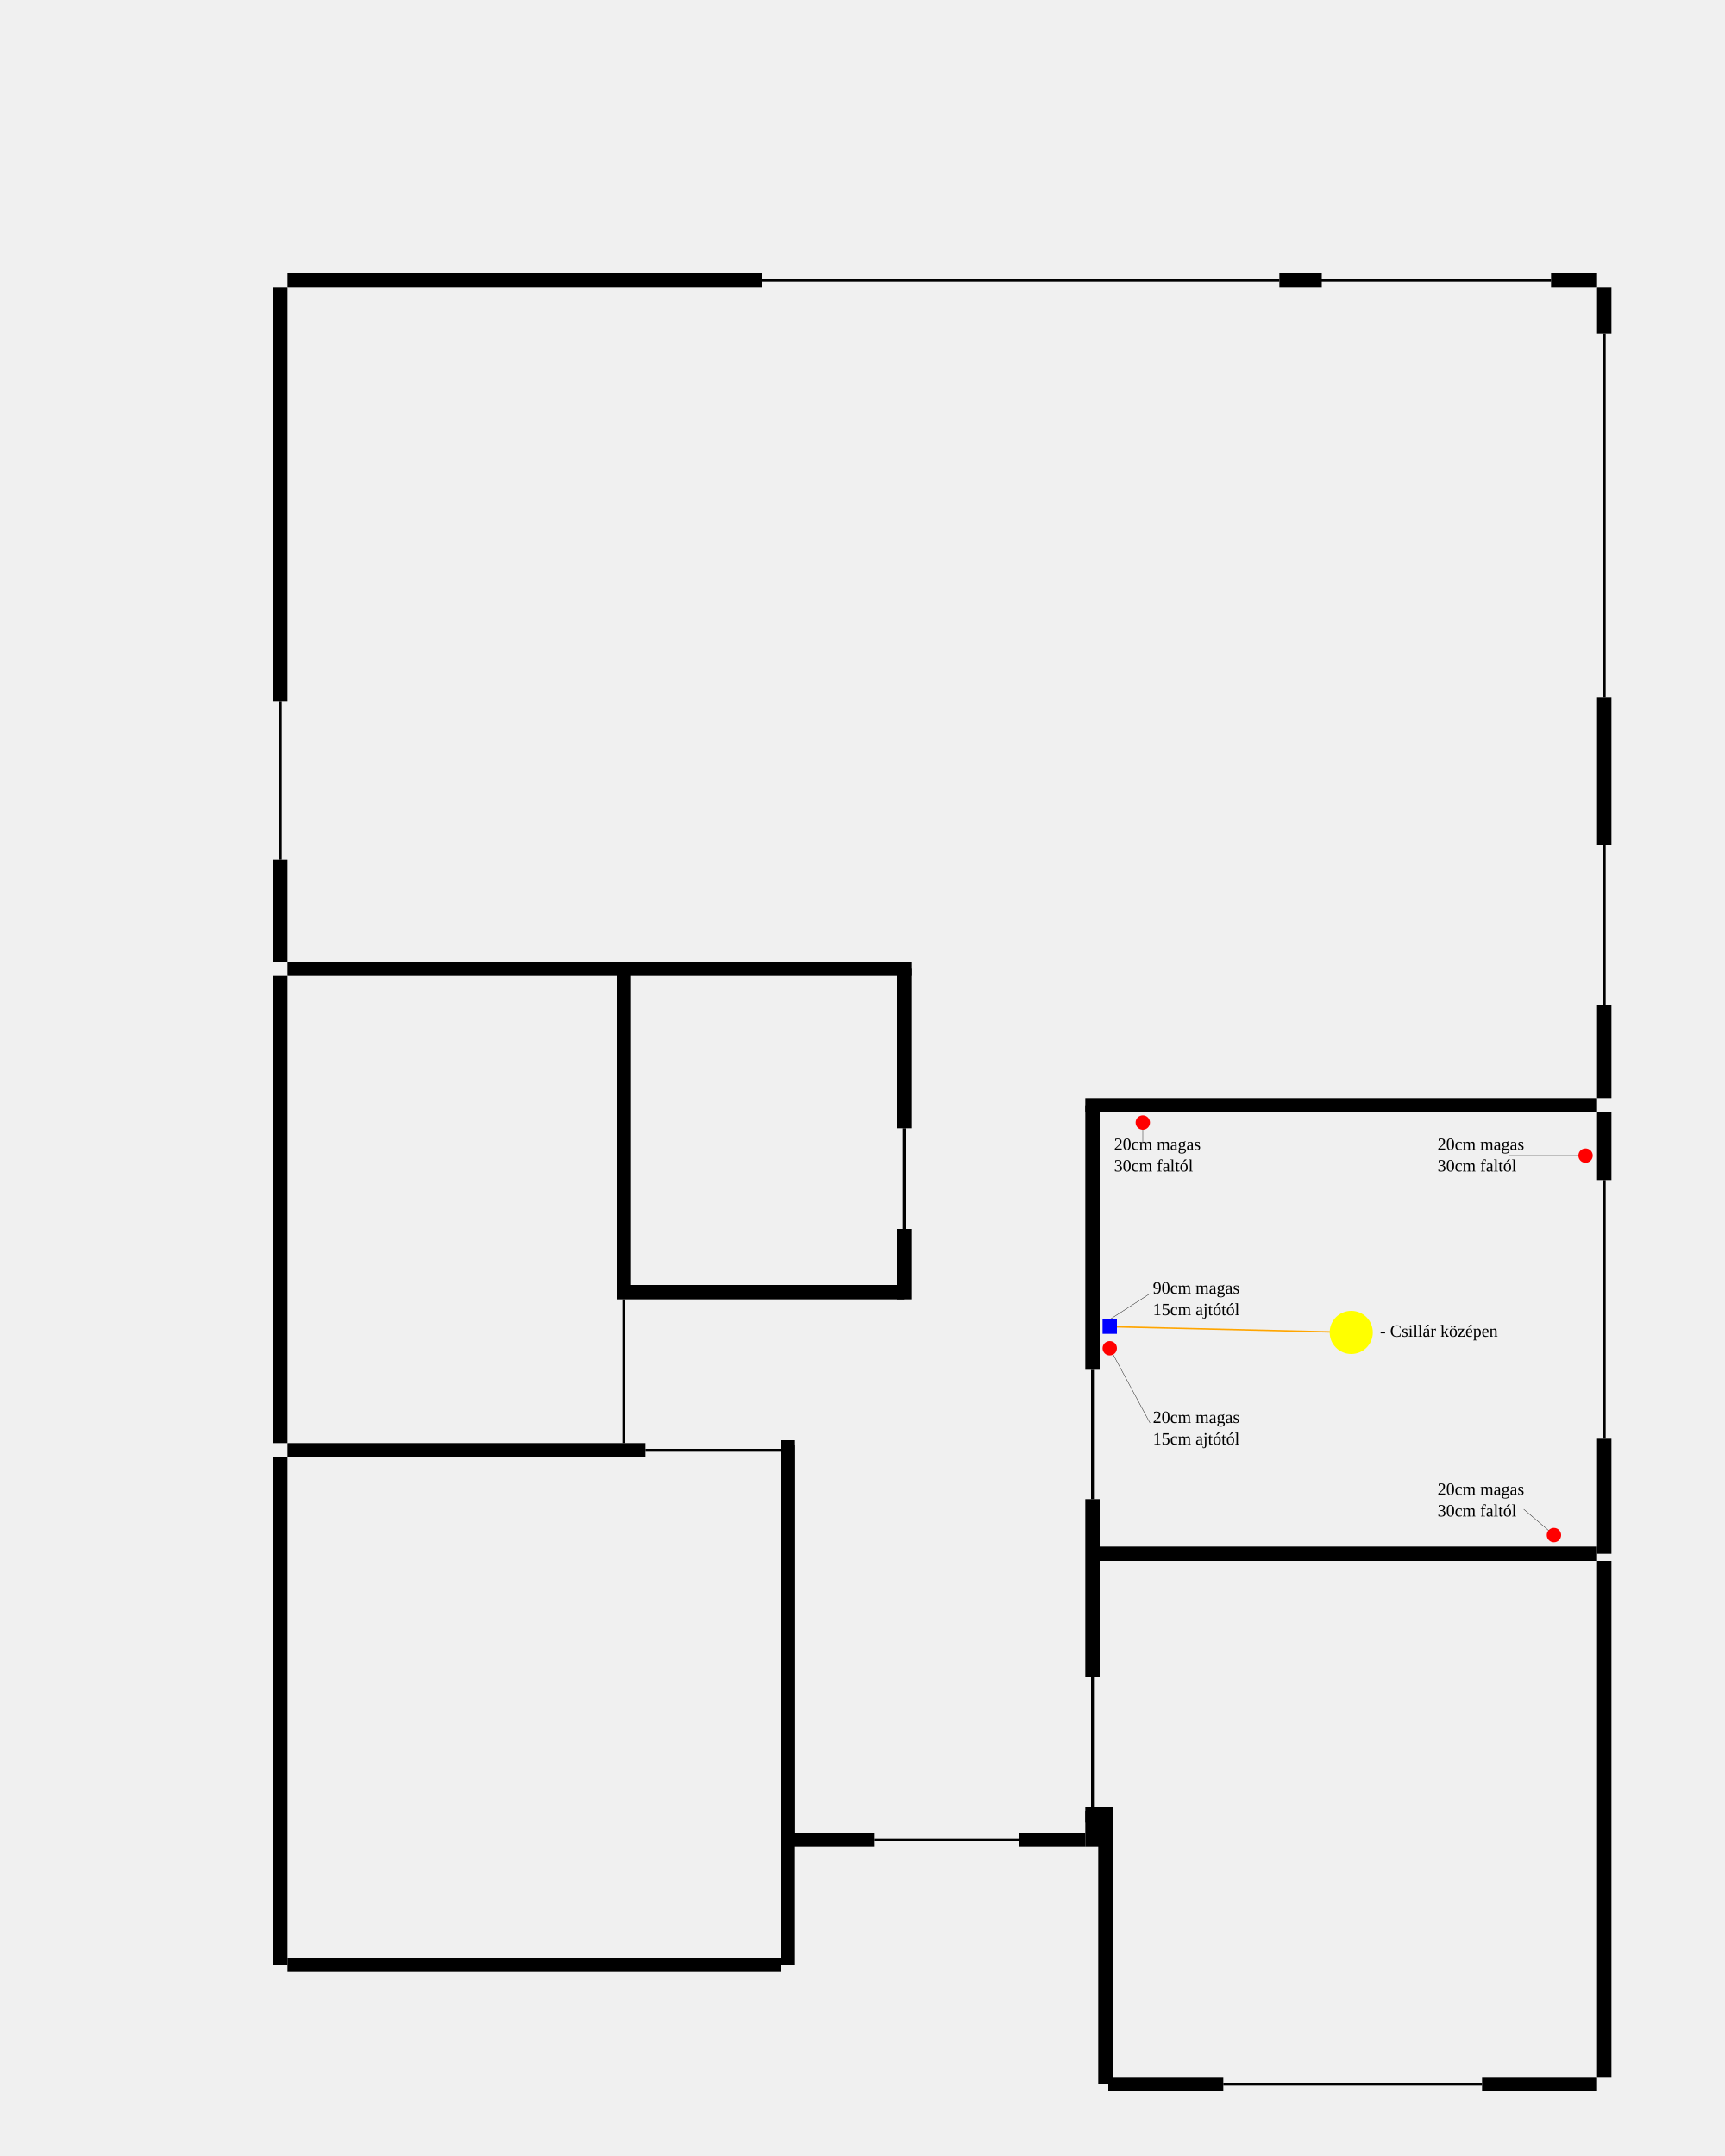
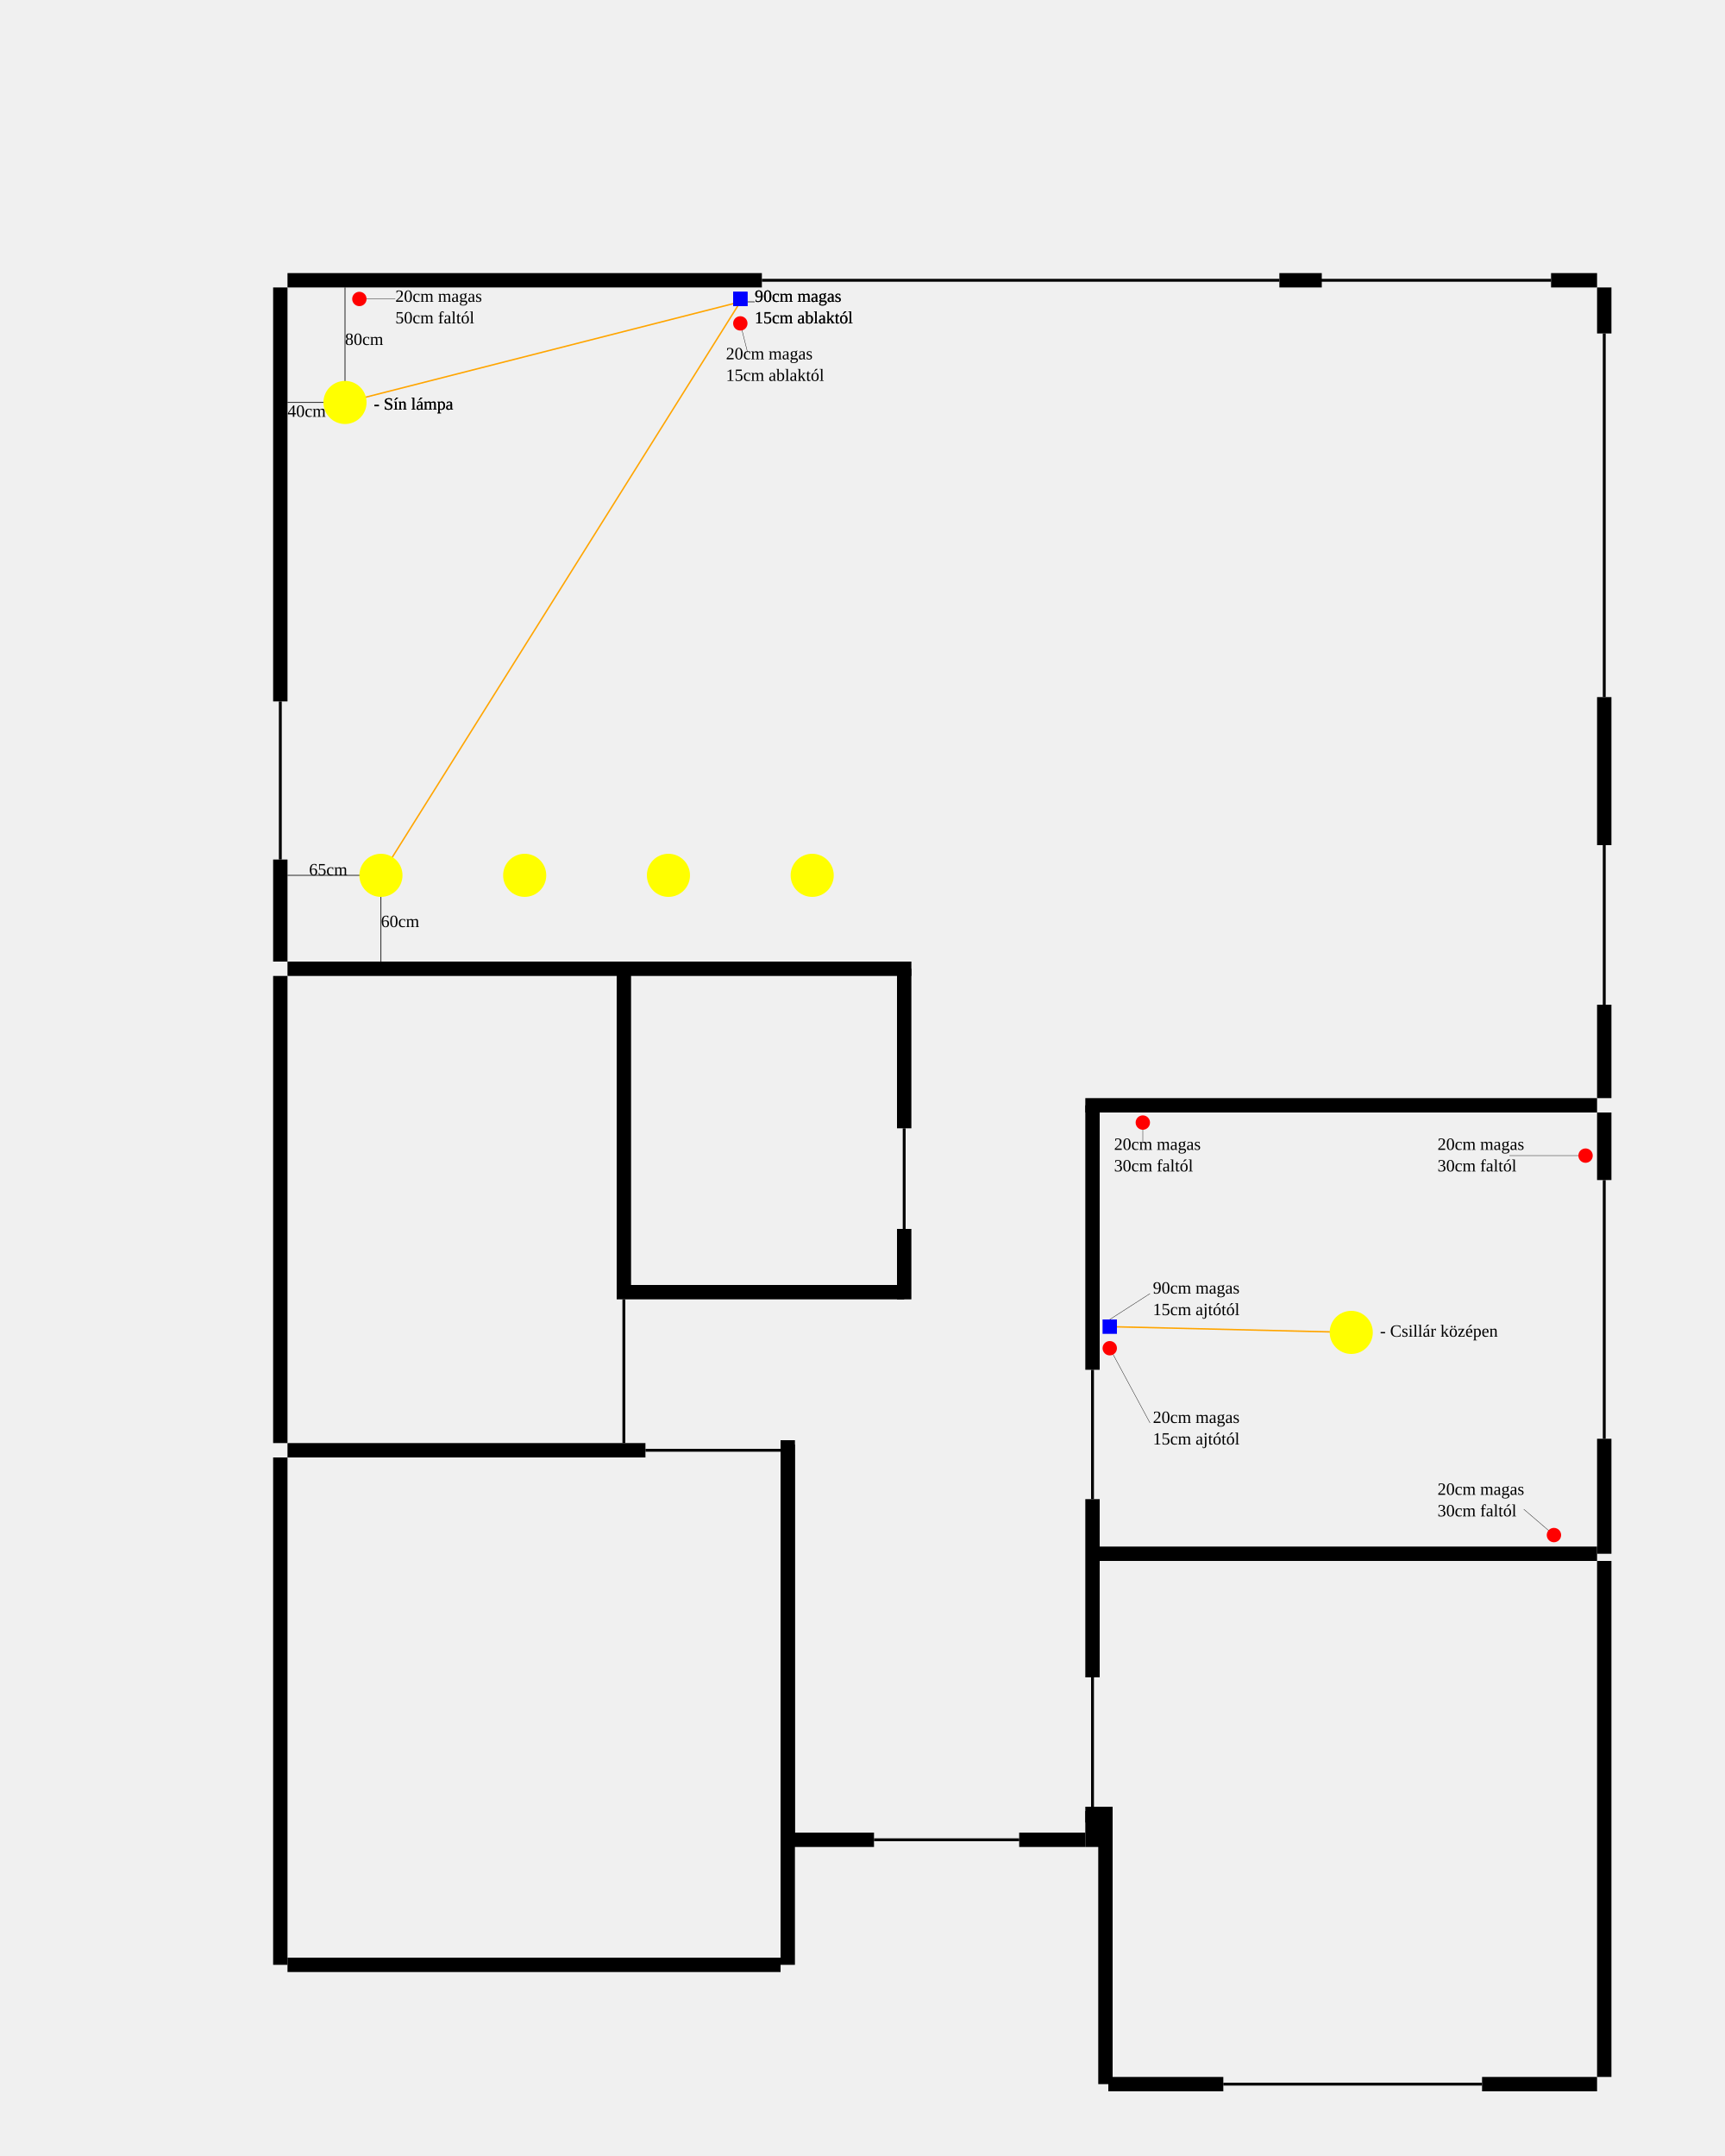
<svg xmlns="http://www.w3.org/2000/svg" viewBox="0 0 1200 1500">
  <style>
	
- 		text.konnektor {
- 			//fill: white !important;
+ 		g.konnektor {
+ 			//visibility: hidden
		}
- 		circle.konnektor {
- 			//fill: white !important;
- 		}
- 		line.konnektor {
- 			//stroke: white !important;
+ 		g.kapcsolo {
+ 			//visibility: hidden;
		}
	
	</style>
  <line x1="200" y1="195" x2="530" y2="195" stroke-width="10" stroke="black" />
  <line x1="530" y1="195" x2="890" y2="195" stroke-width="2" stroke="black" />
  <line x1="890" y1="195" x2="919.5" y2="195" stroke-width="10" stroke="black" />
  <line x1="919" y1="195" x2="1079" y2="195" stroke-width="2" stroke="black" />
  <line x1="1079" y1="195" x2="1111" y2="195" stroke-width="10" stroke="black" />
  <line x1="1116" y1="200" x2="1116" y2="232" stroke-width="10" stroke="black" />
  <line x1="1116" y1="232" x2="1116" y2="485" stroke-width="2" stroke="black" />
  <line x1="1116" y1="485" x2="1116" y2="588" stroke-width="10" stroke="black" />
  <line x1="1116" y1="588" x2="1116" y2="699" stroke-width="2" stroke="black" />
  <line x1="1116" y1="699" x2="1116" y2="764" stroke-width="10" stroke="black" />
  <line x1="195" y1="200" x2="195" y2="488" stroke-width="10" stroke="black" />
  <line x1="195" y1="488" x2="195" y2="598" stroke-width="2" stroke="black" />
  <line x1="195" y1="598" x2="195" y2="669" stroke-width="10" stroke="black" />
  <line x1="1111" y1="769" x2="755" y2="769" stroke-width="10" stroke="black" />
  <line x1="200" y1="674" x2="634" y2="674" stroke-width="10" stroke="black" />
+   <g class="konnektor">
+     <line x1="515" y1="225" x2="520" y2="245" stroke-width="0.25" stroke="black" />
+     <circle cx="515" cy="225" r="5" fill="red" />
+     <text x="505" y="250" fill="black" font-size="12">20cm magas</text>
+     <text x="505" y="265" fill="black" font-size="12">15cm ablaktól</text>
+     <line x1="250" y1="208" x2="275" y2="208" stroke-width="0.25" stroke="black" />
+     <circle cx="250" cy="208" r="5" fill="red" />
+     <text x="275" y="210" fill="black" font-size="12">20cm magas</text>
+     <text x="275" y="225" fill="black" font-size="12">50cm faltól</text>
+   </g>
+   <g class="kapcsolo">
+     <line x1="515" y1="210" x2="240" y2="280" stroke-width="1" stroke="orange" />
+     <line x1="525" y1="210" x2="520" y2="210" stroke-width="0.25" stroke="black" />
+     <line x1="515" y1="203" x2="515" y2="213" stroke-width="10" stroke="blue" />
+     <text x="525" y="210" fill="black" font-size="12">90cm magas</text>
+     <text x="525" y="225" fill="black" font-size="12">15cm ablaktól</text>
+     <line x1="240" y1="200" x2="240" y2="280" stroke-width="0.5" stroke="black" />
+     <text x="240" y="240" fill="black" font-size="12">80cm</text>
+     <line x1="200" y1="280" x2="240" y2="280" stroke-width="0.5" stroke="black" />
+     <text x="200" y="290" fill="black" font-size="12">40cm</text>
+     <circle cx="240" cy="280" r="15" fill="yellow" />
+     <text x="260" y="285" fill="black" font-size="12">- Sín lámpa</text>
+   </g>
+   <g class="kapcsolo">
+     <line x1="265" y1="609" x2="515" y2="210" stroke-width="1" stroke="orange" />
+     <line x1="525" y1="210" x2="520" y2="210" stroke-width="0.25" stroke="black" />
+     <line x1="515" y1="203" x2="515" y2="213" stroke-width="10" stroke="blue" />
+     <text x="525" y="210" fill="black" font-size="12">90cm magas</text>
+     <text x="525" y="225" fill="black" font-size="12">15cm ablaktól</text>
+     <line x1="265" y1="609" x2="265" y2="669" stroke-width="0.5" stroke="black" />
+     <text x="265" y="645" fill="black" font-size="12">60cm</text>
+     <line x1="200" y1="609" x2="265" y2="609" stroke-width="0.5" stroke="black" />
+     <text x="215" y="609" fill="black" font-size="12">65cm</text>
+     <circle cx="265" cy="609" r="15" fill="yellow" />
+     <text x="260" y="285" fill="black" font-size="12">- Sín lámpa</text>
+     <circle cx="365" cy="609" r="15" fill="yellow" />
+     <circle cx="465" cy="609" r="15" fill="yellow" />
+     <circle cx="565" cy="609" r="15" fill="yellow" />
+   </g>
  <line x1="760" y1="769" x2="760" y2="953" stroke-width="10" stroke="black" />
  <line x1="760" y1="953" x2="760" y2="1043" stroke-width="2" stroke="black" />
  <line x1="760" y1="1043" x2="760" y2="1167" stroke-width="10" stroke="black" />
  <line x1="760" y1="1167" x2="760" y2="1257" stroke-width="2" stroke="black" />
  <line x1="760" y1="1257" x2="760" y2="1268" stroke-width="10" stroke="black" />
  <line x1="629" y1="674" x2="629" y2="785" stroke-width="10" stroke="black" />
  <line x1="629" y1="785" x2="629" y2="855" stroke-width="2" stroke="black" />
  <line x1="629" y1="855" x2="629" y2="904" stroke-width="10" stroke="black" />
  <line x1="629" y1="899" x2="429" y2="899" stroke-width="10" stroke="black" />
  <line x1="434" y1="904" x2="434" y2="1004" stroke-width="2" stroke="black" />
  <line x1="548" y1="1005" x2="548" y2="1276" stroke-width="10" stroke="black" />
  <line x1="548" y1="1280" x2="608" y2="1280" stroke-width="10" stroke="black" />
  <line x1="608" y1="1280" x2="709" y2="1280" stroke-width="2" stroke="black" />
  <line x1="709" y1="1280" x2="755" y2="1280" stroke-width="10" stroke="black" />
  <line x1="760" y1="1285" x2="760" y2="1260" stroke-width="10" stroke="black" />
  <line x1="434" y1="899" x2="434" y2="674" stroke-width="10" stroke="black" />
  <line x1="195" y1="679" x2="195" y2="1004" stroke-width="10" stroke="black" />
  <line x1="200" y1="1009" x2="449" y2="1009" stroke-width="10" stroke="black" />
  <line x1="449" y1="1009" x2="543" y2="1009" stroke-width="2" stroke="black" />
  <line x1="195" y1="1014" x2="195" y2="1367" stroke-width="10" stroke="black" />
  <line x1="200" y1="1367" x2="543" y2="1367" stroke-width="10" stroke="black" />
  <line x1="548" y1="1367" x2="548" y2="1002" stroke-width="10" stroke="black" />
  <line x1="1116" y1="1086" x2="1116" y2="1445" stroke-width="10" stroke="black" />
  <line x1="1111" y1="1450" x2="1031" y2="1450" stroke-width="10" stroke="black" />
  <line x1="1031" y1="1450" x2="851" y2="1450" stroke-width="2" stroke="black" />
  <line x1="851" y1="1450" x2="771" y2="1450" stroke-width="10" stroke="black" />
  <line x1="769" y1="1450" x2="769" y2="1257" stroke-width="10" stroke="black" />
  <line x1="1116" y1="774" x2="1116" y2="821" stroke-width="10" stroke="black" />
  <line x1="1116" y1="821" x2="1116" y2="1001" stroke-width="2" stroke="black" />
  <line x1="1116" y1="1001" x2="1116" y2="1081" stroke-width="10" stroke="black" />
  <line x1="1111" y1="1081" x2="765" y2="1081" stroke-width="10" stroke="black" />
-   <line class="konnektor" x1="772" y1="938" x2="800" y2="990" stroke-width="0.25" stroke="black" />
-   <circle class="konnektor" cx="772" cy="938" r="5" fill="red" />
-   <text class="konnektor" x="802" y="990" fill="black" font-size="12">20cm magas</text>
-   <text class="konnektor" x="802" y="1005" fill="black" font-size="12">15cm ajtótól</text>
-   <line class="konnektor" x1="795" y1="781" x2="795" y2="795" stroke-width="0.25" stroke="black" />
-   <circle class="konnektor" cx="795" cy="781" r="5" fill="red" />
-   <text class="konnektor" x="775" y="800" fill="black" font-size="12">20cm magas</text>
-   <text class="konnektor" x="775" y="815" fill="black" font-size="12">30cm faltól</text>
-   <line class="konnektor" x1="1050" y1="804" x2="1103" y2="804" stroke-width="0.25" stroke="black" />
-   <circle class="konnektor" cx="1103" cy="804" r="5" fill="red" />
-   <text class="konnektor" x="1000" y="800" fill="black" font-size="12">20cm magas</text>
-   <text class="konnektor" x="1000" y="815" fill="black" font-size="12">30cm faltól</text>
-   <line class="konnektor" x1="1060" y1="1050" x2="1081" y2="1068" stroke-width="0.25" stroke="black" />
-   <circle class="konnektor" cx="1081" cy="1068" r="5" fill="red" />
-   <text class="konnektor" x="1000" y="1040" fill="black" font-size="12">20cm magas</text>
-   <text class="konnektor" x="1000" y="1055" fill="black" font-size="12">30cm faltól</text>
-   <line x1="772" y1="923" x2="940" y2="927" stroke-width="1" stroke="orange" />
-   <line x1="772" y1="918" x2="800" y2="900" stroke-width="0.25" stroke="black" />
-   <line x1="772" y1="918" x2="772" y2="928" stroke-width="10" stroke="blue" />
-   <text x="802" y="900" fill="black" font-size="12">90cm magas</text>
-   <text x="802" y="915" fill="black" font-size="12">15cm ajtótól</text>
-   <circle cx="940" cy="927" r="15" fill="yellow" />
-   <text x="960" y="930" fill="black" font-size="12">- Csillár középen</text>
+   <g class="konnektor">
+     <line x1="772" y1="938" x2="800" y2="990" stroke-width="0.25" stroke="black" />
+     <circle cx="772" cy="938" r="5" fill="red" />
+     <text x="802" y="990" fill="black" font-size="12">20cm magas</text>
+     <text x="802" y="1005" fill="black" font-size="12">15cm ajtótól</text>
+     <line x1="795" y1="781" x2="795" y2="795" stroke-width="0.25" stroke="black" />
+     <circle cx="795" cy="781" r="5" fill="red" />
+     <text x="775" y="800" fill="black" font-size="12">20cm magas</text>
+     <text x="775" y="815" fill="black" font-size="12">30cm faltól</text>
+     <line x1="1050" y1="804" x2="1103" y2="804" stroke-width="0.25" stroke="black" />
+     <circle cx="1103" cy="804" r="5" fill="red" />
+     <text x="1000" y="800" fill="black" font-size="12">20cm magas</text>
+     <text x="1000" y="815" fill="black" font-size="12">30cm faltól</text>
+     <line x1="1060" y1="1050" x2="1081" y2="1068" stroke-width="0.25" stroke="black" />
+     <circle cx="1081" cy="1068" r="5" fill="red" />
+     <text x="1000" y="1040" fill="black" font-size="12">20cm magas</text>
+     <text x="1000" y="1055" fill="black" font-size="12">30cm faltól</text>
+   </g>
+   <g class="kapcsolo">
+     <line x1="772" y1="923" x2="940" y2="927" stroke-width="1" stroke="orange" />
+     <line x1="772" y1="918" x2="800" y2="900" stroke-width="0.25" stroke="black" />
+     <line x1="772" y1="918" x2="772" y2="928" stroke-width="10" stroke="blue" />
+     <text x="802" y="900" fill="black" font-size="12">90cm magas</text>
+     <text x="802" y="915" fill="black" font-size="12">15cm ajtótól</text>
+     <circle cx="940" cy="927" r="15" fill="yellow" />
+     <text x="960" y="930" fill="black" font-size="12">- Csillár középen</text>
+   </g>
</svg>
